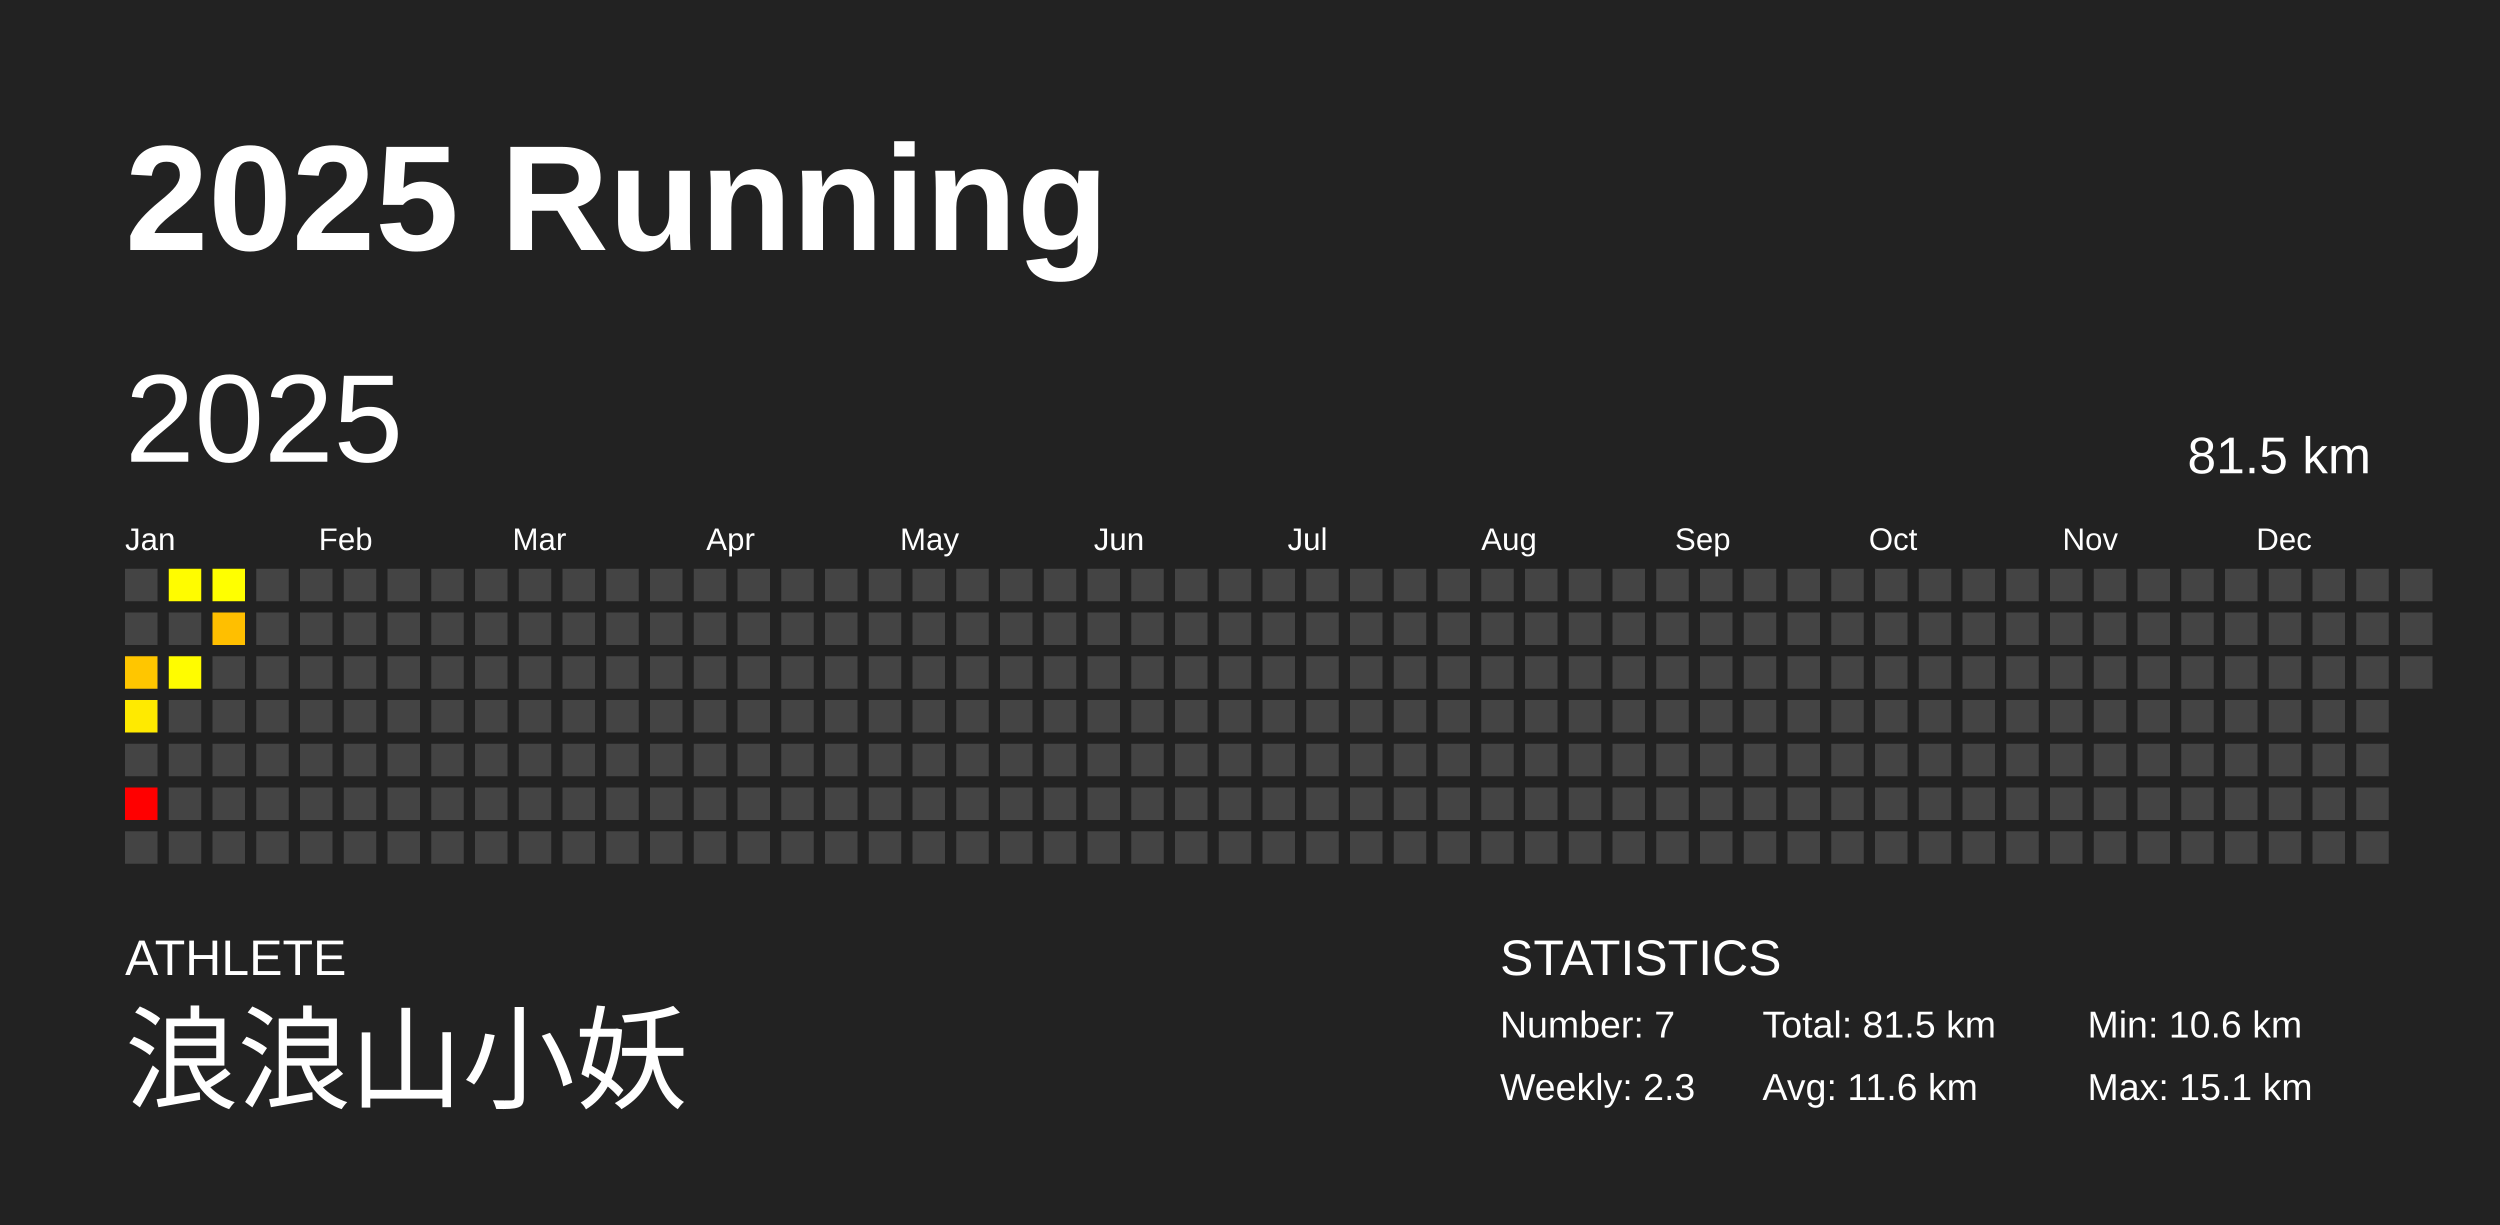
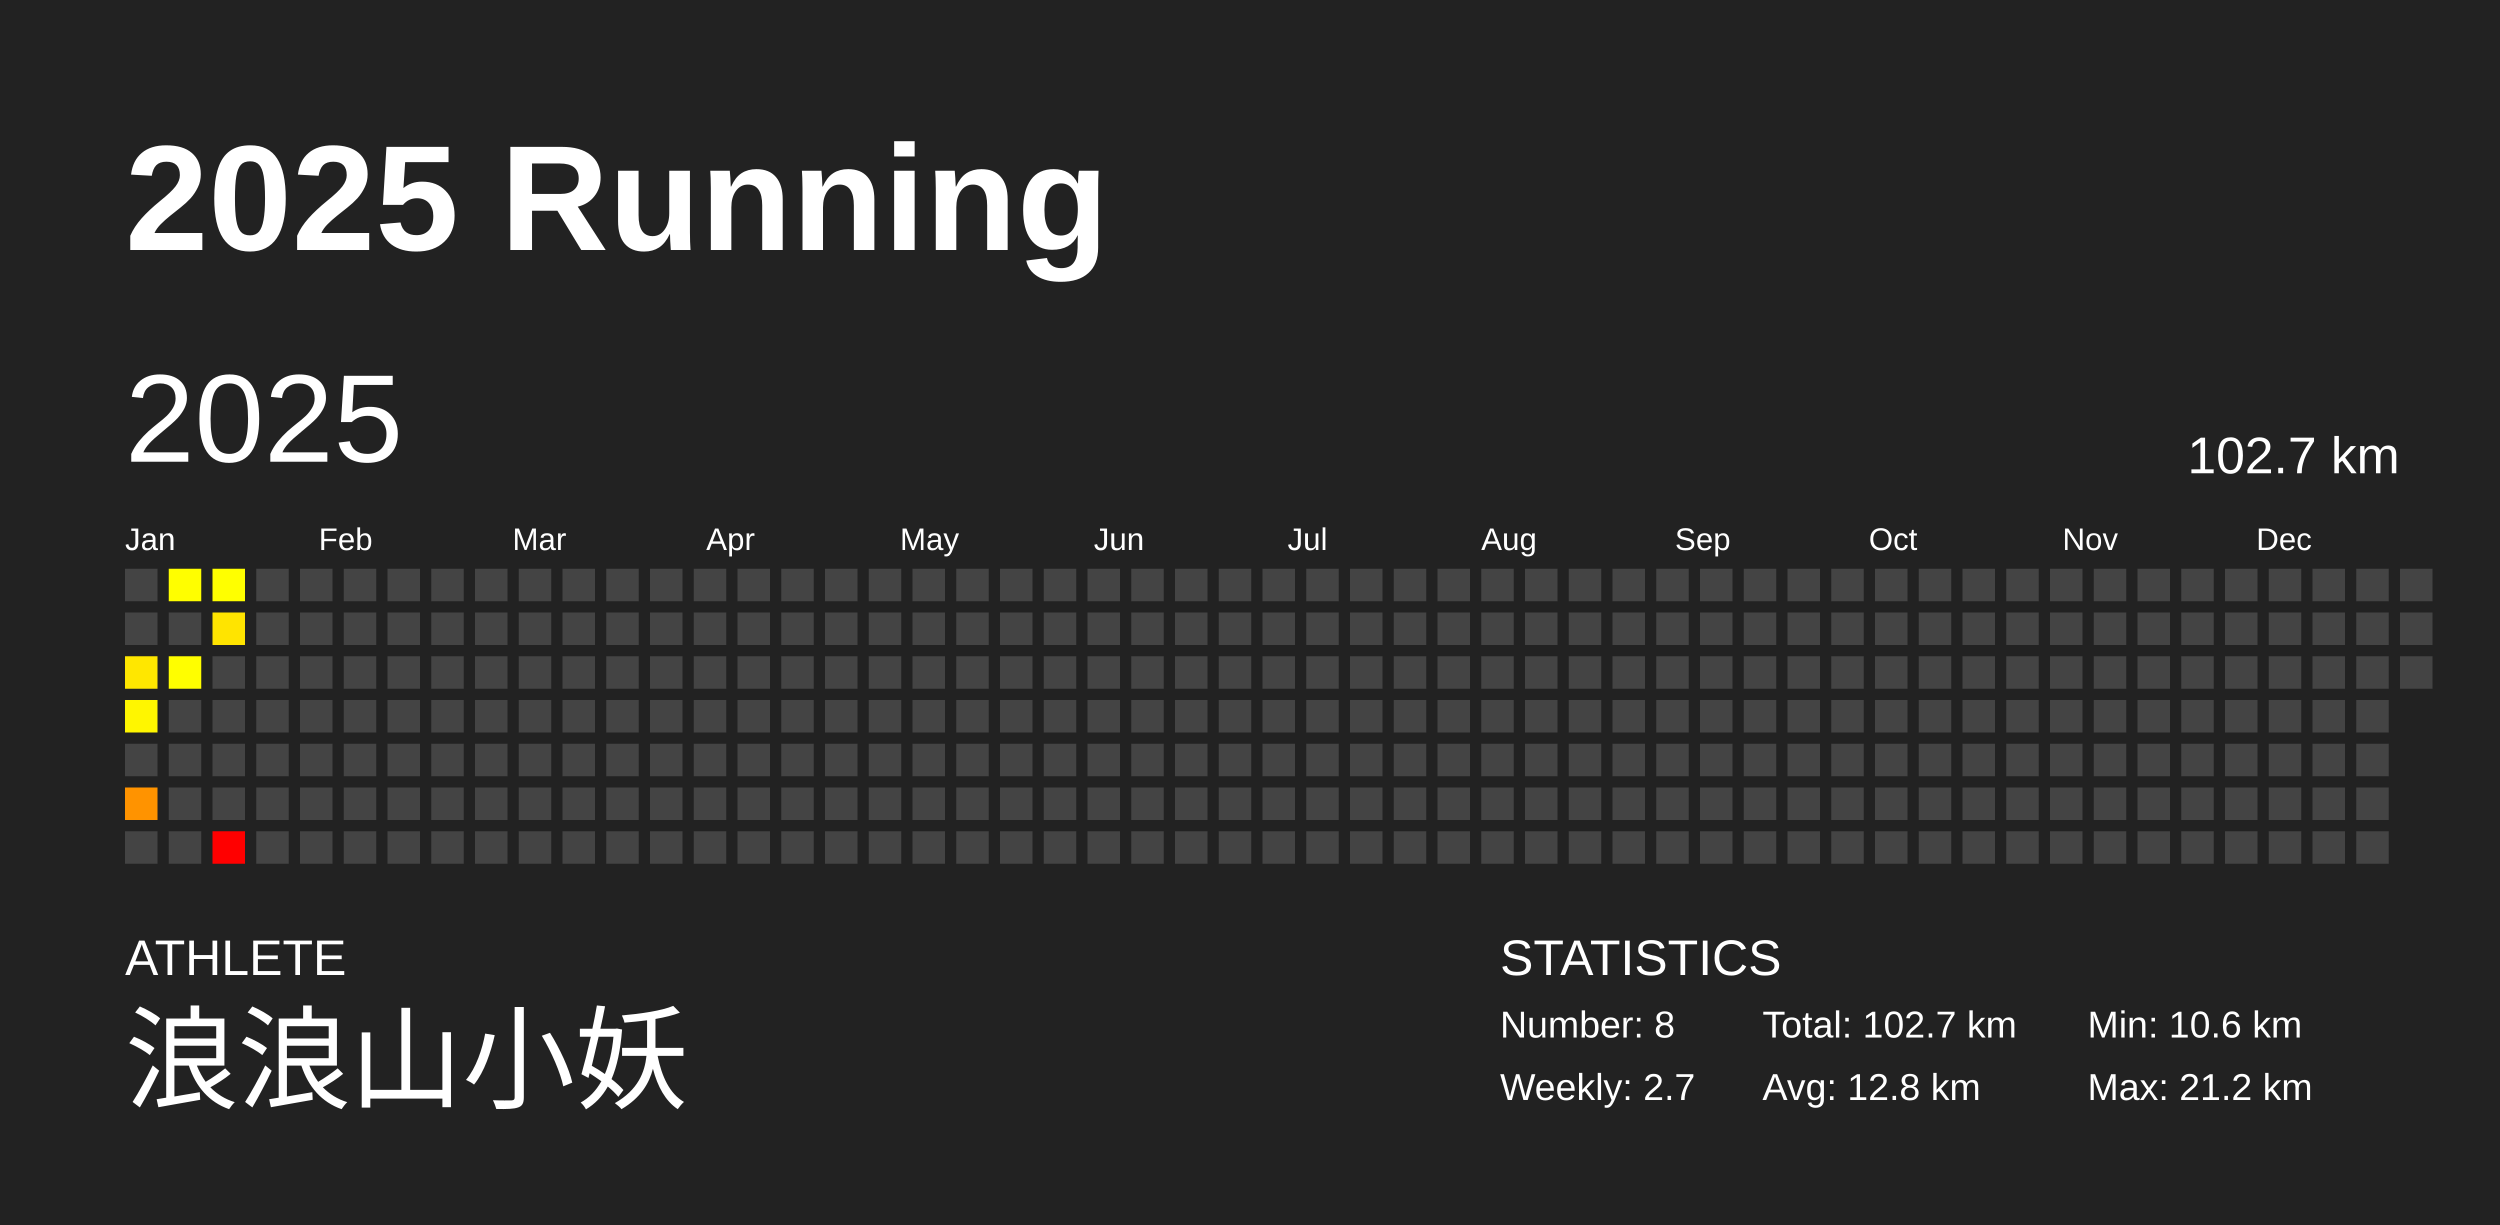
<svg xmlns="http://www.w3.org/2000/svg" baseProfile="full" height="98mm" version="1.1" viewBox="0,0,200,98" width="200mm">
  <defs />
  <rect fill="#222222" height="98" width="200" x="0" y="0" />
  <text fill="#FFFFFF" style="font-size:12px; font-family:Arial; font-weight:bold;" x="10" y="20">2025 Running</text>
  <text fill="#FFFFFF" style="font-size:4px; font-family:Arial" x="10" y="78">ATHLETE</text>
  <text fill="#FFFFFF" style="font-size:9px; font-family:Arial" x="10" y="88">浪浪山小妖</text>
  <text fill="#FFFFFF" style="font-size:4px; font-family:Arial" x="120" y="78">STATISTICS</text>
-   <text fill="#FFFFFF" style="font-size:3px; font-family:Arial" x="120" y="83">Number: 7</text>
-   <text fill="#FFFFFF" style="font-size:3px; font-family:Arial" x="120" y="88">Weekly: 2.3</text>
-   <text fill="#FFFFFF" style="font-size:3px; font-family:Arial" x="141" y="83">Total: 81.5 km</text>
-   <text fill="#FFFFFF" style="font-size:3px; font-family:Arial" x="141" y="88">Avg: 11.6 km</text>
+   <text fill="#FFFFFF" style="font-size:3px; font-family:Arial" x="120" y="83">Number: 8</text>
+   <text fill="#FFFFFF" style="font-size:3px; font-family:Arial" x="120" y="88">Weekly: 2.7</text>
+   <text fill="#FFFFFF" style="font-size:3px; font-family:Arial" x="141" y="83">Total: 102.7 km</text>
+   <text fill="#FFFFFF" style="font-size:3px; font-family:Arial" x="141" y="88">Avg: 12.8 km</text>
  <text fill="#FFFFFF" style="font-size:3px; font-family:Arial" x="167" y="83">Min: 10.6 km</text>
-   <text fill="#FFFFFF" style="font-size:3px; font-family:Arial" x="167" y="88">Max: 15.1 km</text>
+   <text fill="#FFFFFF" style="font-size:3px; font-family:Arial" x="167" y="88">Max: 21.2 km</text>
  <text dominant-baseline="hanging" fill="#FFFFFF" style="font-size:10.0px; font-family:Arial;" x="10" y="30">2025</text>
-   <text dominant-baseline="hanging" fill="#FFFFFF" style="font-size:4.125px; font-family:Arial;" x="175" y="35">81.5 km</text>
+   <text dominant-baseline="hanging" fill="#FFFFFF" style="font-size:4.125px; font-family:Arial;" x="175" y="35">102.7 km</text>
  <text fill="#FFFFFF" style="font-size:2.5px; font-family:Arial" x="10.0" y="44">Jan</text>
  <text fill="#FFFFFF" style="font-size:2.5px; font-family:Arial" x="25.5" y="44">Feb</text>
  <text fill="#FFFFFF" style="font-size:2.5px; font-family:Arial" x="41.0" y="44">Mar</text>
  <text fill="#FFFFFF" style="font-size:2.5px; font-family:Arial" x="56.5" y="44">Apr</text>
  <text fill="#FFFFFF" style="font-size:2.5px; font-family:Arial" x="72.0" y="44">May</text>
  <text fill="#FFFFFF" style="font-size:2.5px; font-family:Arial" x="87.5" y="44">Jun</text>
  <text fill="#FFFFFF" style="font-size:2.5px; font-family:Arial" x="103.0" y="44">Jul</text>
  <text fill="#FFFFFF" style="font-size:2.5px; font-family:Arial" x="118.5" y="44">Aug</text>
  <text fill="#FFFFFF" style="font-size:2.5px; font-family:Arial" x="134.0" y="44">Sep</text>
  <text fill="#FFFFFF" style="font-size:2.5px; font-family:Arial" x="149.5" y="44">Oct</text>
  <text fill="#FFFFFF" style="font-size:2.5px; font-family:Arial" x="165.0" y="44">Nov</text>
  <text fill="#FFFFFF" style="font-size:2.5px; font-family:Arial" x="180.5" y="44">Dec</text>
  <rect fill="#444444" height="2.6" width="2.6" x="10.0" y="45.5" />
  <rect fill="#444444" height="2.6" width="2.6" x="10.0" y="49.0" />
-   <rect fill="#ffc600" height="2.6" width="2.6" x="10.0" y="52.5" />
-   <rect fill="#ffea00" height="2.6" width="2.6" x="10.0" y="56.0" />
+   <rect fill="#ffe700" height="2.6" width="2.6" x="10.0" y="52.5" />
+   <rect fill="#fff600" height="2.6" width="2.6" x="10.0" y="56.0" />
  <rect fill="#444444" height="2.6" width="2.6" x="10.0" y="59.5" />
-   <rect fill="#ff0000" height="2.6" width="2.6" x="10.0" y="63.0" />
+   <rect fill="#ff9300" height="2.6" width="2.6" x="10.0" y="63.0" />
  <rect fill="#444444" height="2.6" width="2.6" x="10.0" y="66.5" />
-   <rect fill="#fffc00" height="2.6" width="2.6" x="13.5" y="45.5" />
+   <rect fill="#fffe00" height="2.6" width="2.6" x="13.5" y="45.5" />
  <rect fill="#444444" height="2.6" width="2.6" x="13.5" y="49.0" />
-   <rect fill="#fffc00" height="2.6" width="2.6" x="13.5" y="52.5" />
+   <rect fill="#fffe00" height="2.6" width="2.6" x="13.5" y="52.5" />
  <rect fill="#444444" height="2.6" width="2.6" x="13.5" y="56.0" />
  <rect fill="#444444" height="2.6" width="2.6" x="13.5" y="59.5" />
  <rect fill="#444444" height="2.6" width="2.6" x="13.5" y="63.0" />
  <rect fill="#444444" height="2.6" width="2.6" x="13.5" y="66.5" />
  <rect fill="#ffff00" height="2.6" width="2.6" x="17.0" y="45.5" />
-   <rect fill="#ffbf00" height="2.6" width="2.6" x="17.0" y="49.0" />
+   <rect fill="#ffe400" height="2.6" width="2.6" x="17.0" y="49.0" />
  <rect fill="#444444" height="2.6" width="2.6" x="17.0" y="52.5" />
  <rect fill="#444444" height="2.6" width="2.6" x="17.0" y="56.0" />
  <rect fill="#444444" height="2.6" width="2.6" x="17.0" y="59.5" />
  <rect fill="#444444" height="2.6" width="2.6" x="17.0" y="63.0" />
-   <rect fill="#444444" height="2.6" width="2.6" x="17.0" y="66.5" />
+   <rect fill="red" height="2.6" width="2.6" x="17.0" y="66.5" />
  <rect fill="#444444" height="2.6" width="2.6" x="20.5" y="45.5" />
  <rect fill="#444444" height="2.6" width="2.6" x="20.5" y="49.0" />
  <rect fill="#444444" height="2.6" width="2.6" x="20.5" y="52.5" />
  <rect fill="#444444" height="2.6" width="2.6" x="20.5" y="56.0" />
  <rect fill="#444444" height="2.6" width="2.6" x="20.5" y="59.5" />
  <rect fill="#444444" height="2.6" width="2.6" x="20.5" y="63.0" />
  <rect fill="#444444" height="2.6" width="2.6" x="20.5" y="66.5" />
  <rect fill="#444444" height="2.6" width="2.6" x="24.0" y="45.5" />
  <rect fill="#444444" height="2.6" width="2.6" x="24.0" y="49.0" />
  <rect fill="#444444" height="2.6" width="2.6" x="24.0" y="52.5" />
  <rect fill="#444444" height="2.6" width="2.6" x="24.0" y="56.0" />
  <rect fill="#444444" height="2.6" width="2.6" x="24.0" y="59.5" />
  <rect fill="#444444" height="2.6" width="2.6" x="24.0" y="63.0" />
  <rect fill="#444444" height="2.6" width="2.6" x="24.0" y="66.5" />
  <rect fill="#444444" height="2.6" width="2.6" x="27.5" y="45.5" />
  <rect fill="#444444" height="2.6" width="2.6" x="27.5" y="49.0" />
  <rect fill="#444444" height="2.6" width="2.6" x="27.5" y="52.5" />
  <rect fill="#444444" height="2.6" width="2.6" x="27.5" y="56.0" />
  <rect fill="#444444" height="2.6" width="2.6" x="27.5" y="59.5" />
  <rect fill="#444444" height="2.6" width="2.6" x="27.5" y="63.0" />
  <rect fill="#444444" height="2.6" width="2.6" x="27.5" y="66.5" />
  <rect fill="#444444" height="2.6" width="2.6" x="31.0" y="45.5" />
  <rect fill="#444444" height="2.6" width="2.6" x="31.0" y="49.0" />
  <rect fill="#444444" height="2.6" width="2.6" x="31.0" y="52.5" />
  <rect fill="#444444" height="2.6" width="2.6" x="31.0" y="56.0" />
  <rect fill="#444444" height="2.6" width="2.6" x="31.0" y="59.5" />
  <rect fill="#444444" height="2.6" width="2.6" x="31.0" y="63.0" />
  <rect fill="#444444" height="2.6" width="2.6" x="31.0" y="66.5" />
  <rect fill="#444444" height="2.6" width="2.6" x="34.5" y="45.5" />
  <rect fill="#444444" height="2.6" width="2.6" x="34.5" y="49.0" />
  <rect fill="#444444" height="2.6" width="2.6" x="34.5" y="52.5" />
  <rect fill="#444444" height="2.6" width="2.6" x="34.5" y="56.0" />
  <rect fill="#444444" height="2.6" width="2.6" x="34.5" y="59.5" />
  <rect fill="#444444" height="2.6" width="2.6" x="34.5" y="63.0" />
  <rect fill="#444444" height="2.6" width="2.6" x="34.5" y="66.5" />
  <rect fill="#444444" height="2.6" width="2.6" x="38.0" y="45.5" />
  <rect fill="#444444" height="2.6" width="2.6" x="38.0" y="49.0" />
  <rect fill="#444444" height="2.6" width="2.6" x="38.0" y="52.5" />
  <rect fill="#444444" height="2.6" width="2.6" x="38.0" y="56.0" />
  <rect fill="#444444" height="2.6" width="2.6" x="38.0" y="59.5" />
  <rect fill="#444444" height="2.6" width="2.6" x="38.0" y="63.0" />
  <rect fill="#444444" height="2.6" width="2.6" x="38.0" y="66.5" />
  <rect fill="#444444" height="2.6" width="2.6" x="41.5" y="45.5" />
  <rect fill="#444444" height="2.6" width="2.6" x="41.5" y="49.0" />
  <rect fill="#444444" height="2.6" width="2.6" x="41.5" y="52.5" />
  <rect fill="#444444" height="2.6" width="2.6" x="41.5" y="56.0" />
  <rect fill="#444444" height="2.6" width="2.6" x="41.5" y="59.5" />
  <rect fill="#444444" height="2.6" width="2.6" x="41.5" y="63.0" />
  <rect fill="#444444" height="2.6" width="2.6" x="41.5" y="66.5" />
  <rect fill="#444444" height="2.6" width="2.6" x="45.0" y="45.5" />
  <rect fill="#444444" height="2.6" width="2.6" x="45.0" y="49.0" />
  <rect fill="#444444" height="2.6" width="2.6" x="45.0" y="52.5" />
  <rect fill="#444444" height="2.6" width="2.6" x="45.0" y="56.0" />
  <rect fill="#444444" height="2.6" width="2.6" x="45.0" y="59.5" />
  <rect fill="#444444" height="2.6" width="2.6" x="45.0" y="63.0" />
  <rect fill="#444444" height="2.6" width="2.6" x="45.0" y="66.5" />
  <rect fill="#444444" height="2.6" width="2.6" x="48.5" y="45.5" />
  <rect fill="#444444" height="2.6" width="2.6" x="48.5" y="49.0" />
  <rect fill="#444444" height="2.6" width="2.6" x="48.5" y="52.5" />
  <rect fill="#444444" height="2.6" width="2.6" x="48.5" y="56.0" />
  <rect fill="#444444" height="2.6" width="2.6" x="48.5" y="59.5" />
  <rect fill="#444444" height="2.6" width="2.6" x="48.5" y="63.0" />
  <rect fill="#444444" height="2.6" width="2.6" x="48.5" y="66.5" />
  <rect fill="#444444" height="2.6" width="2.6" x="52.0" y="45.5" />
  <rect fill="#444444" height="2.6" width="2.6" x="52.0" y="49.0" />
  <rect fill="#444444" height="2.6" width="2.6" x="52.0" y="52.5" />
  <rect fill="#444444" height="2.6" width="2.6" x="52.0" y="56.0" />
  <rect fill="#444444" height="2.6" width="2.6" x="52.0" y="59.5" />
  <rect fill="#444444" height="2.6" width="2.6" x="52.0" y="63.0" />
  <rect fill="#444444" height="2.6" width="2.6" x="52.0" y="66.5" />
  <rect fill="#444444" height="2.6" width="2.6" x="55.5" y="45.5" />
  <rect fill="#444444" height="2.6" width="2.6" x="55.5" y="49.0" />
  <rect fill="#444444" height="2.6" width="2.6" x="55.5" y="52.5" />
  <rect fill="#444444" height="2.6" width="2.6" x="55.5" y="56.0" />
  <rect fill="#444444" height="2.6" width="2.6" x="55.5" y="59.5" />
  <rect fill="#444444" height="2.6" width="2.6" x="55.5" y="63.0" />
  <rect fill="#444444" height="2.6" width="2.6" x="55.5" y="66.5" />
  <rect fill="#444444" height="2.6" width="2.6" x="59.0" y="45.5" />
  <rect fill="#444444" height="2.6" width="2.6" x="59.0" y="49.0" />
  <rect fill="#444444" height="2.6" width="2.6" x="59.0" y="52.5" />
  <rect fill="#444444" height="2.6" width="2.6" x="59.0" y="56.0" />
  <rect fill="#444444" height="2.6" width="2.6" x="59.0" y="59.5" />
  <rect fill="#444444" height="2.6" width="2.6" x="59.0" y="63.0" />
  <rect fill="#444444" height="2.6" width="2.6" x="59.0" y="66.5" />
  <rect fill="#444444" height="2.6" width="2.6" x="62.5" y="45.5" />
  <rect fill="#444444" height="2.6" width="2.6" x="62.5" y="49.0" />
  <rect fill="#444444" height="2.6" width="2.6" x="62.5" y="52.5" />
  <rect fill="#444444" height="2.6" width="2.6" x="62.5" y="56.0" />
  <rect fill="#444444" height="2.6" width="2.6" x="62.5" y="59.5" />
  <rect fill="#444444" height="2.6" width="2.6" x="62.5" y="63.0" />
  <rect fill="#444444" height="2.6" width="2.6" x="62.5" y="66.5" />
  <rect fill="#444444" height="2.6" width="2.6" x="66.0" y="45.5" />
  <rect fill="#444444" height="2.6" width="2.6" x="66.0" y="49.0" />
  <rect fill="#444444" height="2.6" width="2.6" x="66.0" y="52.5" />
  <rect fill="#444444" height="2.6" width="2.6" x="66.0" y="56.0" />
  <rect fill="#444444" height="2.6" width="2.6" x="66.0" y="59.5" />
  <rect fill="#444444" height="2.6" width="2.6" x="66.0" y="63.0" />
  <rect fill="#444444" height="2.6" width="2.6" x="66.0" y="66.5" />
  <rect fill="#444444" height="2.6" width="2.6" x="69.5" y="45.5" />
  <rect fill="#444444" height="2.6" width="2.6" x="69.5" y="49.0" />
  <rect fill="#444444" height="2.6" width="2.6" x="69.5" y="52.5" />
  <rect fill="#444444" height="2.6" width="2.6" x="69.5" y="56.0" />
  <rect fill="#444444" height="2.6" width="2.6" x="69.5" y="59.5" />
  <rect fill="#444444" height="2.6" width="2.6" x="69.5" y="63.0" />
  <rect fill="#444444" height="2.6" width="2.6" x="69.5" y="66.5" />
  <rect fill="#444444" height="2.6" width="2.6" x="73.0" y="45.5" />
  <rect fill="#444444" height="2.6" width="2.6" x="73.0" y="49.0" />
  <rect fill="#444444" height="2.6" width="2.6" x="73.0" y="52.5" />
  <rect fill="#444444" height="2.6" width="2.6" x="73.0" y="56.0" />
  <rect fill="#444444" height="2.6" width="2.6" x="73.0" y="59.5" />
  <rect fill="#444444" height="2.6" width="2.6" x="73.0" y="63.0" />
  <rect fill="#444444" height="2.6" width="2.6" x="73.0" y="66.5" />
  <rect fill="#444444" height="2.6" width="2.6" x="76.5" y="45.5" />
  <rect fill="#444444" height="2.6" width="2.6" x="76.5" y="49.0" />
  <rect fill="#444444" height="2.6" width="2.6" x="76.5" y="52.5" />
  <rect fill="#444444" height="2.6" width="2.6" x="76.5" y="56.0" />
  <rect fill="#444444" height="2.6" width="2.6" x="76.5" y="59.5" />
  <rect fill="#444444" height="2.6" width="2.6" x="76.5" y="63.0" />
  <rect fill="#444444" height="2.6" width="2.6" x="76.5" y="66.5" />
  <rect fill="#444444" height="2.6" width="2.6" x="80.0" y="45.5" />
  <rect fill="#444444" height="2.6" width="2.6" x="80.0" y="49.0" />
  <rect fill="#444444" height="2.6" width="2.6" x="80.0" y="52.5" />
  <rect fill="#444444" height="2.6" width="2.6" x="80.0" y="56.0" />
  <rect fill="#444444" height="2.6" width="2.6" x="80.0" y="59.5" />
  <rect fill="#444444" height="2.6" width="2.6" x="80.0" y="63.0" />
  <rect fill="#444444" height="2.6" width="2.6" x="80.0" y="66.5" />
  <rect fill="#444444" height="2.6" width="2.6" x="83.5" y="45.5" />
  <rect fill="#444444" height="2.6" width="2.6" x="83.5" y="49.0" />
  <rect fill="#444444" height="2.6" width="2.6" x="83.5" y="52.5" />
  <rect fill="#444444" height="2.6" width="2.6" x="83.5" y="56.0" />
  <rect fill="#444444" height="2.6" width="2.6" x="83.5" y="59.5" />
  <rect fill="#444444" height="2.6" width="2.6" x="83.5" y="63.0" />
  <rect fill="#444444" height="2.6" width="2.6" x="83.5" y="66.5" />
  <rect fill="#444444" height="2.6" width="2.6" x="87.0" y="45.5" />
  <rect fill="#444444" height="2.6" width="2.6" x="87.0" y="49.0" />
  <rect fill="#444444" height="2.6" width="2.6" x="87.0" y="52.5" />
  <rect fill="#444444" height="2.6" width="2.6" x="87.0" y="56.0" />
  <rect fill="#444444" height="2.6" width="2.6" x="87.0" y="59.5" />
  <rect fill="#444444" height="2.6" width="2.6" x="87.0" y="63.0" />
  <rect fill="#444444" height="2.6" width="2.6" x="87.0" y="66.5" />
  <rect fill="#444444" height="2.6" width="2.6" x="90.5" y="45.5" />
  <rect fill="#444444" height="2.6" width="2.6" x="90.5" y="49.0" />
  <rect fill="#444444" height="2.6" width="2.6" x="90.5" y="52.5" />
  <rect fill="#444444" height="2.6" width="2.6" x="90.5" y="56.0" />
  <rect fill="#444444" height="2.6" width="2.6" x="90.5" y="59.5" />
  <rect fill="#444444" height="2.6" width="2.6" x="90.5" y="63.0" />
  <rect fill="#444444" height="2.6" width="2.6" x="90.5" y="66.5" />
  <rect fill="#444444" height="2.6" width="2.6" x="94.0" y="45.5" />
  <rect fill="#444444" height="2.6" width="2.6" x="94.0" y="49.0" />
  <rect fill="#444444" height="2.6" width="2.6" x="94.0" y="52.5" />
  <rect fill="#444444" height="2.6" width="2.6" x="94.0" y="56.0" />
  <rect fill="#444444" height="2.6" width="2.6" x="94.0" y="59.5" />
  <rect fill="#444444" height="2.6" width="2.6" x="94.0" y="63.0" />
  <rect fill="#444444" height="2.6" width="2.6" x="94.0" y="66.5" />
  <rect fill="#444444" height="2.6" width="2.6" x="97.5" y="45.5" />
  <rect fill="#444444" height="2.6" width="2.6" x="97.5" y="49.0" />
  <rect fill="#444444" height="2.6" width="2.6" x="97.5" y="52.5" />
  <rect fill="#444444" height="2.6" width="2.6" x="97.5" y="56.0" />
  <rect fill="#444444" height="2.6" width="2.6" x="97.5" y="59.5" />
  <rect fill="#444444" height="2.6" width="2.6" x="97.5" y="63.0" />
  <rect fill="#444444" height="2.6" width="2.6" x="97.5" y="66.5" />
  <rect fill="#444444" height="2.6" width="2.6" x="101.0" y="45.5" />
  <rect fill="#444444" height="2.6" width="2.6" x="101.0" y="49.0" />
  <rect fill="#444444" height="2.6" width="2.6" x="101.0" y="52.5" />
  <rect fill="#444444" height="2.6" width="2.6" x="101.0" y="56.0" />
  <rect fill="#444444" height="2.6" width="2.6" x="101.0" y="59.5" />
  <rect fill="#444444" height="2.6" width="2.6" x="101.0" y="63.0" />
  <rect fill="#444444" height="2.6" width="2.6" x="101.0" y="66.5" />
  <rect fill="#444444" height="2.6" width="2.6" x="104.5" y="45.5" />
  <rect fill="#444444" height="2.6" width="2.6" x="104.5" y="49.0" />
  <rect fill="#444444" height="2.6" width="2.6" x="104.5" y="52.5" />
  <rect fill="#444444" height="2.6" width="2.6" x="104.5" y="56.0" />
  <rect fill="#444444" height="2.6" width="2.6" x="104.5" y="59.5" />
  <rect fill="#444444" height="2.6" width="2.6" x="104.5" y="63.0" />
  <rect fill="#444444" height="2.6" width="2.6" x="104.5" y="66.5" />
  <rect fill="#444444" height="2.6" width="2.6" x="108.0" y="45.5" />
  <rect fill="#444444" height="2.6" width="2.6" x="108.0" y="49.0" />
  <rect fill="#444444" height="2.6" width="2.6" x="108.0" y="52.5" />
  <rect fill="#444444" height="2.6" width="2.6" x="108.0" y="56.0" />
  <rect fill="#444444" height="2.6" width="2.6" x="108.0" y="59.5" />
  <rect fill="#444444" height="2.6" width="2.6" x="108.0" y="63.0" />
  <rect fill="#444444" height="2.6" width="2.6" x="108.0" y="66.5" />
  <rect fill="#444444" height="2.6" width="2.6" x="111.5" y="45.5" />
  <rect fill="#444444" height="2.6" width="2.6" x="111.5" y="49.0" />
  <rect fill="#444444" height="2.6" width="2.6" x="111.5" y="52.5" />
  <rect fill="#444444" height="2.6" width="2.6" x="111.5" y="56.0" />
  <rect fill="#444444" height="2.6" width="2.6" x="111.5" y="59.5" />
  <rect fill="#444444" height="2.6" width="2.6" x="111.5" y="63.0" />
  <rect fill="#444444" height="2.6" width="2.6" x="111.5" y="66.5" />
  <rect fill="#444444" height="2.6" width="2.6" x="115.0" y="45.5" />
  <rect fill="#444444" height="2.6" width="2.6" x="115.0" y="49.0" />
  <rect fill="#444444" height="2.6" width="2.6" x="115.0" y="52.5" />
  <rect fill="#444444" height="2.6" width="2.6" x="115.0" y="56.0" />
  <rect fill="#444444" height="2.6" width="2.6" x="115.0" y="59.5" />
  <rect fill="#444444" height="2.6" width="2.6" x="115.0" y="63.0" />
  <rect fill="#444444" height="2.6" width="2.6" x="115.0" y="66.5" />
  <rect fill="#444444" height="2.6" width="2.6" x="118.5" y="45.5" />
  <rect fill="#444444" height="2.6" width="2.6" x="118.5" y="49.0" />
  <rect fill="#444444" height="2.6" width="2.6" x="118.5" y="52.5" />
  <rect fill="#444444" height="2.6" width="2.6" x="118.5" y="56.0" />
  <rect fill="#444444" height="2.6" width="2.6" x="118.5" y="59.5" />
  <rect fill="#444444" height="2.6" width="2.6" x="118.5" y="63.0" />
  <rect fill="#444444" height="2.6" width="2.6" x="118.5" y="66.5" />
  <rect fill="#444444" height="2.6" width="2.6" x="122.0" y="45.5" />
  <rect fill="#444444" height="2.6" width="2.6" x="122.0" y="49.0" />
  <rect fill="#444444" height="2.6" width="2.6" x="122.0" y="52.5" />
  <rect fill="#444444" height="2.6" width="2.6" x="122.0" y="56.0" />
  <rect fill="#444444" height="2.6" width="2.6" x="122.0" y="59.5" />
  <rect fill="#444444" height="2.6" width="2.6" x="122.0" y="63.0" />
  <rect fill="#444444" height="2.6" width="2.6" x="122.0" y="66.5" />
  <rect fill="#444444" height="2.6" width="2.6" x="125.5" y="45.5" />
  <rect fill="#444444" height="2.6" width="2.6" x="125.5" y="49.0" />
  <rect fill="#444444" height="2.6" width="2.6" x="125.5" y="52.5" />
  <rect fill="#444444" height="2.6" width="2.6" x="125.5" y="56.0" />
  <rect fill="#444444" height="2.6" width="2.6" x="125.5" y="59.5" />
  <rect fill="#444444" height="2.6" width="2.6" x="125.5" y="63.0" />
  <rect fill="#444444" height="2.6" width="2.6" x="125.5" y="66.5" />
  <rect fill="#444444" height="2.6" width="2.6" x="129.0" y="45.5" />
  <rect fill="#444444" height="2.6" width="2.6" x="129.0" y="49.0" />
  <rect fill="#444444" height="2.6" width="2.6" x="129.0" y="52.5" />
  <rect fill="#444444" height="2.6" width="2.6" x="129.0" y="56.0" />
  <rect fill="#444444" height="2.6" width="2.6" x="129.0" y="59.5" />
  <rect fill="#444444" height="2.6" width="2.6" x="129.0" y="63.0" />
  <rect fill="#444444" height="2.6" width="2.6" x="129.0" y="66.5" />
  <rect fill="#444444" height="2.6" width="2.6" x="132.5" y="45.5" />
  <rect fill="#444444" height="2.6" width="2.6" x="132.5" y="49.0" />
  <rect fill="#444444" height="2.6" width="2.6" x="132.5" y="52.5" />
  <rect fill="#444444" height="2.6" width="2.6" x="132.5" y="56.0" />
  <rect fill="#444444" height="2.6" width="2.6" x="132.5" y="59.5" />
  <rect fill="#444444" height="2.6" width="2.6" x="132.5" y="63.0" />
  <rect fill="#444444" height="2.6" width="2.6" x="132.5" y="66.5" />
  <rect fill="#444444" height="2.6" width="2.6" x="136.0" y="45.5" />
  <rect fill="#444444" height="2.6" width="2.6" x="136.0" y="49.0" />
  <rect fill="#444444" height="2.6" width="2.6" x="136.0" y="52.5" />
  <rect fill="#444444" height="2.6" width="2.6" x="136.0" y="56.0" />
  <rect fill="#444444" height="2.6" width="2.6" x="136.0" y="59.5" />
  <rect fill="#444444" height="2.6" width="2.6" x="136.0" y="63.0" />
  <rect fill="#444444" height="2.6" width="2.6" x="136.0" y="66.5" />
  <rect fill="#444444" height="2.6" width="2.6" x="139.5" y="45.5" />
  <rect fill="#444444" height="2.6" width="2.6" x="139.5" y="49.0" />
  <rect fill="#444444" height="2.6" width="2.6" x="139.5" y="52.5" />
  <rect fill="#444444" height="2.6" width="2.6" x="139.5" y="56.0" />
  <rect fill="#444444" height="2.6" width="2.6" x="139.5" y="59.5" />
  <rect fill="#444444" height="2.6" width="2.6" x="139.5" y="63.0" />
  <rect fill="#444444" height="2.6" width="2.6" x="139.5" y="66.5" />
  <rect fill="#444444" height="2.6" width="2.6" x="143.0" y="45.5" />
  <rect fill="#444444" height="2.6" width="2.6" x="143.0" y="49.0" />
  <rect fill="#444444" height="2.6" width="2.6" x="143.0" y="52.5" />
  <rect fill="#444444" height="2.6" width="2.6" x="143.0" y="56.0" />
  <rect fill="#444444" height="2.6" width="2.6" x="143.0" y="59.5" />
  <rect fill="#444444" height="2.6" width="2.6" x="143.0" y="63.0" />
  <rect fill="#444444" height="2.6" width="2.6" x="143.0" y="66.5" />
  <rect fill="#444444" height="2.6" width="2.6" x="146.5" y="45.5" />
  <rect fill="#444444" height="2.6" width="2.6" x="146.5" y="49.0" />
  <rect fill="#444444" height="2.6" width="2.6" x="146.5" y="52.5" />
  <rect fill="#444444" height="2.6" width="2.6" x="146.5" y="56.0" />
  <rect fill="#444444" height="2.6" width="2.6" x="146.5" y="59.5" />
  <rect fill="#444444" height="2.6" width="2.6" x="146.5" y="63.0" />
  <rect fill="#444444" height="2.6" width="2.6" x="146.5" y="66.5" />
  <rect fill="#444444" height="2.6" width="2.6" x="150.0" y="45.5" />
  <rect fill="#444444" height="2.6" width="2.6" x="150.0" y="49.0" />
  <rect fill="#444444" height="2.6" width="2.6" x="150.0" y="52.5" />
  <rect fill="#444444" height="2.6" width="2.6" x="150.0" y="56.0" />
  <rect fill="#444444" height="2.6" width="2.6" x="150.0" y="59.5" />
  <rect fill="#444444" height="2.6" width="2.6" x="150.0" y="63.0" />
  <rect fill="#444444" height="2.6" width="2.6" x="150.0" y="66.5" />
  <rect fill="#444444" height="2.6" width="2.6" x="153.5" y="45.5" />
  <rect fill="#444444" height="2.6" width="2.6" x="153.5" y="49.0" />
  <rect fill="#444444" height="2.6" width="2.6" x="153.5" y="52.5" />
  <rect fill="#444444" height="2.6" width="2.6" x="153.5" y="56.0" />
  <rect fill="#444444" height="2.6" width="2.6" x="153.5" y="59.5" />
  <rect fill="#444444" height="2.6" width="2.6" x="153.5" y="63.0" />
  <rect fill="#444444" height="2.6" width="2.6" x="153.5" y="66.5" />
  <rect fill="#444444" height="2.6" width="2.6" x="157.0" y="45.5" />
  <rect fill="#444444" height="2.6" width="2.6" x="157.0" y="49.0" />
  <rect fill="#444444" height="2.6" width="2.6" x="157.0" y="52.5" />
  <rect fill="#444444" height="2.6" width="2.6" x="157.0" y="56.0" />
  <rect fill="#444444" height="2.6" width="2.6" x="157.0" y="59.5" />
  <rect fill="#444444" height="2.6" width="2.6" x="157.0" y="63.0" />
  <rect fill="#444444" height="2.6" width="2.6" x="157.0" y="66.5" />
  <rect fill="#444444" height="2.6" width="2.6" x="160.5" y="45.5" />
  <rect fill="#444444" height="2.6" width="2.6" x="160.5" y="49.0" />
  <rect fill="#444444" height="2.6" width="2.6" x="160.5" y="52.5" />
  <rect fill="#444444" height="2.6" width="2.6" x="160.5" y="56.0" />
  <rect fill="#444444" height="2.6" width="2.6" x="160.5" y="59.5" />
  <rect fill="#444444" height="2.6" width="2.6" x="160.5" y="63.0" />
  <rect fill="#444444" height="2.6" width="2.6" x="160.5" y="66.5" />
  <rect fill="#444444" height="2.6" width="2.6" x="164.0" y="45.5" />
  <rect fill="#444444" height="2.6" width="2.6" x="164.0" y="49.0" />
  <rect fill="#444444" height="2.6" width="2.6" x="164.0" y="52.5" />
  <rect fill="#444444" height="2.6" width="2.6" x="164.0" y="56.0" />
  <rect fill="#444444" height="2.6" width="2.6" x="164.0" y="59.5" />
  <rect fill="#444444" height="2.6" width="2.6" x="164.0" y="63.0" />
  <rect fill="#444444" height="2.6" width="2.6" x="164.0" y="66.5" />
  <rect fill="#444444" height="2.6" width="2.6" x="167.5" y="45.5" />
  <rect fill="#444444" height="2.6" width="2.6" x="167.5" y="49.0" />
  <rect fill="#444444" height="2.6" width="2.6" x="167.5" y="52.5" />
  <rect fill="#444444" height="2.6" width="2.6" x="167.5" y="56.0" />
  <rect fill="#444444" height="2.6" width="2.6" x="167.5" y="59.5" />
  <rect fill="#444444" height="2.6" width="2.6" x="167.5" y="63.0" />
  <rect fill="#444444" height="2.6" width="2.6" x="167.5" y="66.5" />
  <rect fill="#444444" height="2.6" width="2.6" x="171.0" y="45.5" />
  <rect fill="#444444" height="2.6" width="2.6" x="171.0" y="49.0" />
  <rect fill="#444444" height="2.6" width="2.6" x="171.0" y="52.5" />
  <rect fill="#444444" height="2.6" width="2.6" x="171.0" y="56.0" />
  <rect fill="#444444" height="2.6" width="2.6" x="171.0" y="59.5" />
  <rect fill="#444444" height="2.6" width="2.6" x="171.0" y="63.0" />
  <rect fill="#444444" height="2.6" width="2.6" x="171.0" y="66.5" />
  <rect fill="#444444" height="2.6" width="2.6" x="174.5" y="45.5" />
  <rect fill="#444444" height="2.6" width="2.6" x="174.5" y="49.0" />
  <rect fill="#444444" height="2.6" width="2.6" x="174.5" y="52.5" />
  <rect fill="#444444" height="2.6" width="2.6" x="174.5" y="56.0" />
  <rect fill="#444444" height="2.6" width="2.6" x="174.5" y="59.5" />
  <rect fill="#444444" height="2.6" width="2.6" x="174.5" y="63.0" />
  <rect fill="#444444" height="2.6" width="2.6" x="174.5" y="66.5" />
  <rect fill="#444444" height="2.6" width="2.6" x="178.0" y="45.5" />
  <rect fill="#444444" height="2.6" width="2.6" x="178.0" y="49.0" />
  <rect fill="#444444" height="2.6" width="2.6" x="178.0" y="52.5" />
  <rect fill="#444444" height="2.6" width="2.6" x="178.0" y="56.0" />
  <rect fill="#444444" height="2.6" width="2.6" x="178.0" y="59.5" />
  <rect fill="#444444" height="2.6" width="2.6" x="178.0" y="63.0" />
  <rect fill="#444444" height="2.6" width="2.6" x="178.0" y="66.5" />
  <rect fill="#444444" height="2.6" width="2.6" x="181.5" y="45.5" />
  <rect fill="#444444" height="2.6" width="2.6" x="181.5" y="49.0" />
  <rect fill="#444444" height="2.6" width="2.6" x="181.5" y="52.5" />
  <rect fill="#444444" height="2.6" width="2.6" x="181.5" y="56.0" />
  <rect fill="#444444" height="2.6" width="2.6" x="181.5" y="59.5" />
  <rect fill="#444444" height="2.6" width="2.6" x="181.5" y="63.0" />
  <rect fill="#444444" height="2.6" width="2.6" x="181.5" y="66.5" />
  <rect fill="#444444" height="2.6" width="2.6" x="185.0" y="45.5" />
  <rect fill="#444444" height="2.6" width="2.6" x="185.0" y="49.0" />
  <rect fill="#444444" height="2.6" width="2.6" x="185.0" y="52.5" />
  <rect fill="#444444" height="2.6" width="2.6" x="185.0" y="56.0" />
  <rect fill="#444444" height="2.6" width="2.6" x="185.0" y="59.5" />
  <rect fill="#444444" height="2.6" width="2.6" x="185.0" y="63.0" />
  <rect fill="#444444" height="2.6" width="2.6" x="185.0" y="66.5" />
  <rect fill="#444444" height="2.6" width="2.6" x="188.5" y="45.5" />
  <rect fill="#444444" height="2.6" width="2.6" x="188.5" y="49.0" />
  <rect fill="#444444" height="2.6" width="2.6" x="188.5" y="52.5" />
  <rect fill="#444444" height="2.6" width="2.6" x="188.5" y="56.0" />
  <rect fill="#444444" height="2.6" width="2.6" x="188.5" y="59.5" />
  <rect fill="#444444" height="2.6" width="2.6" x="188.5" y="63.0" />
  <rect fill="#444444" height="2.6" width="2.6" x="188.5" y="66.5" />
  <rect fill="#444444" height="2.6" width="2.6" x="192.0" y="45.5" />
  <rect fill="#444444" height="2.6" width="2.6" x="192.0" y="49.0" />
  <rect fill="#444444" height="2.6" width="2.6" x="192.0" y="52.5" />
</svg>
